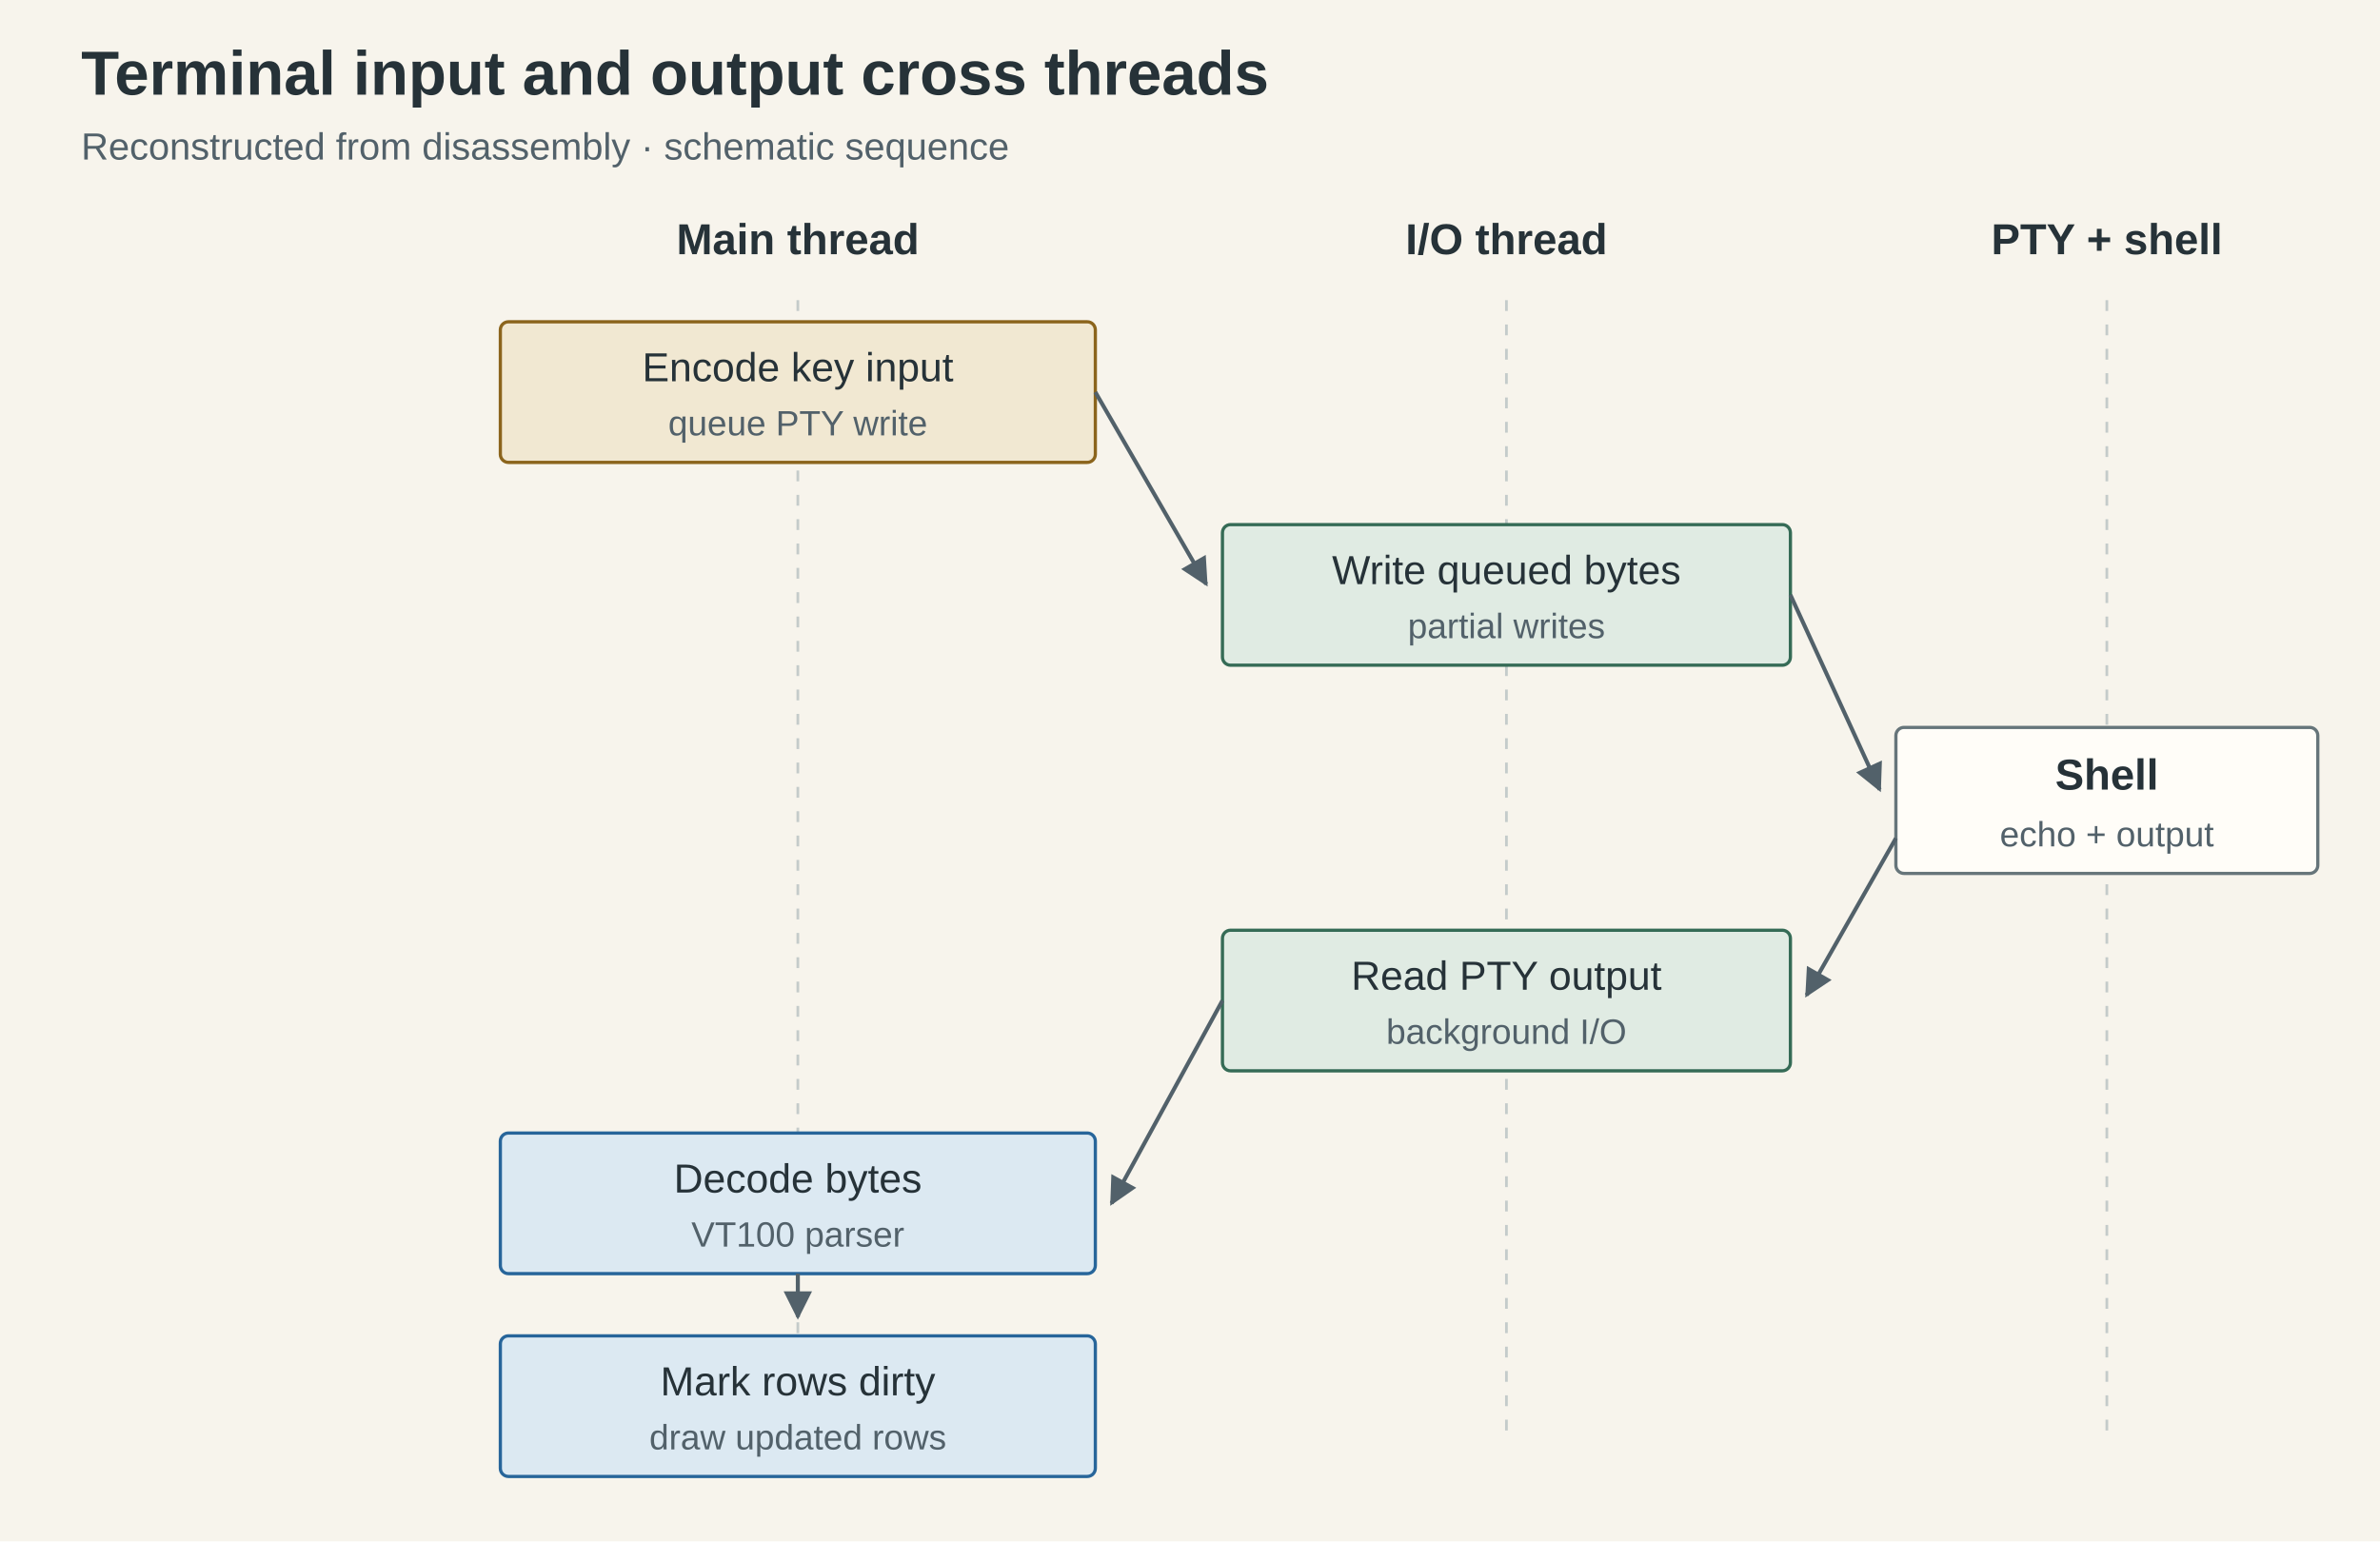
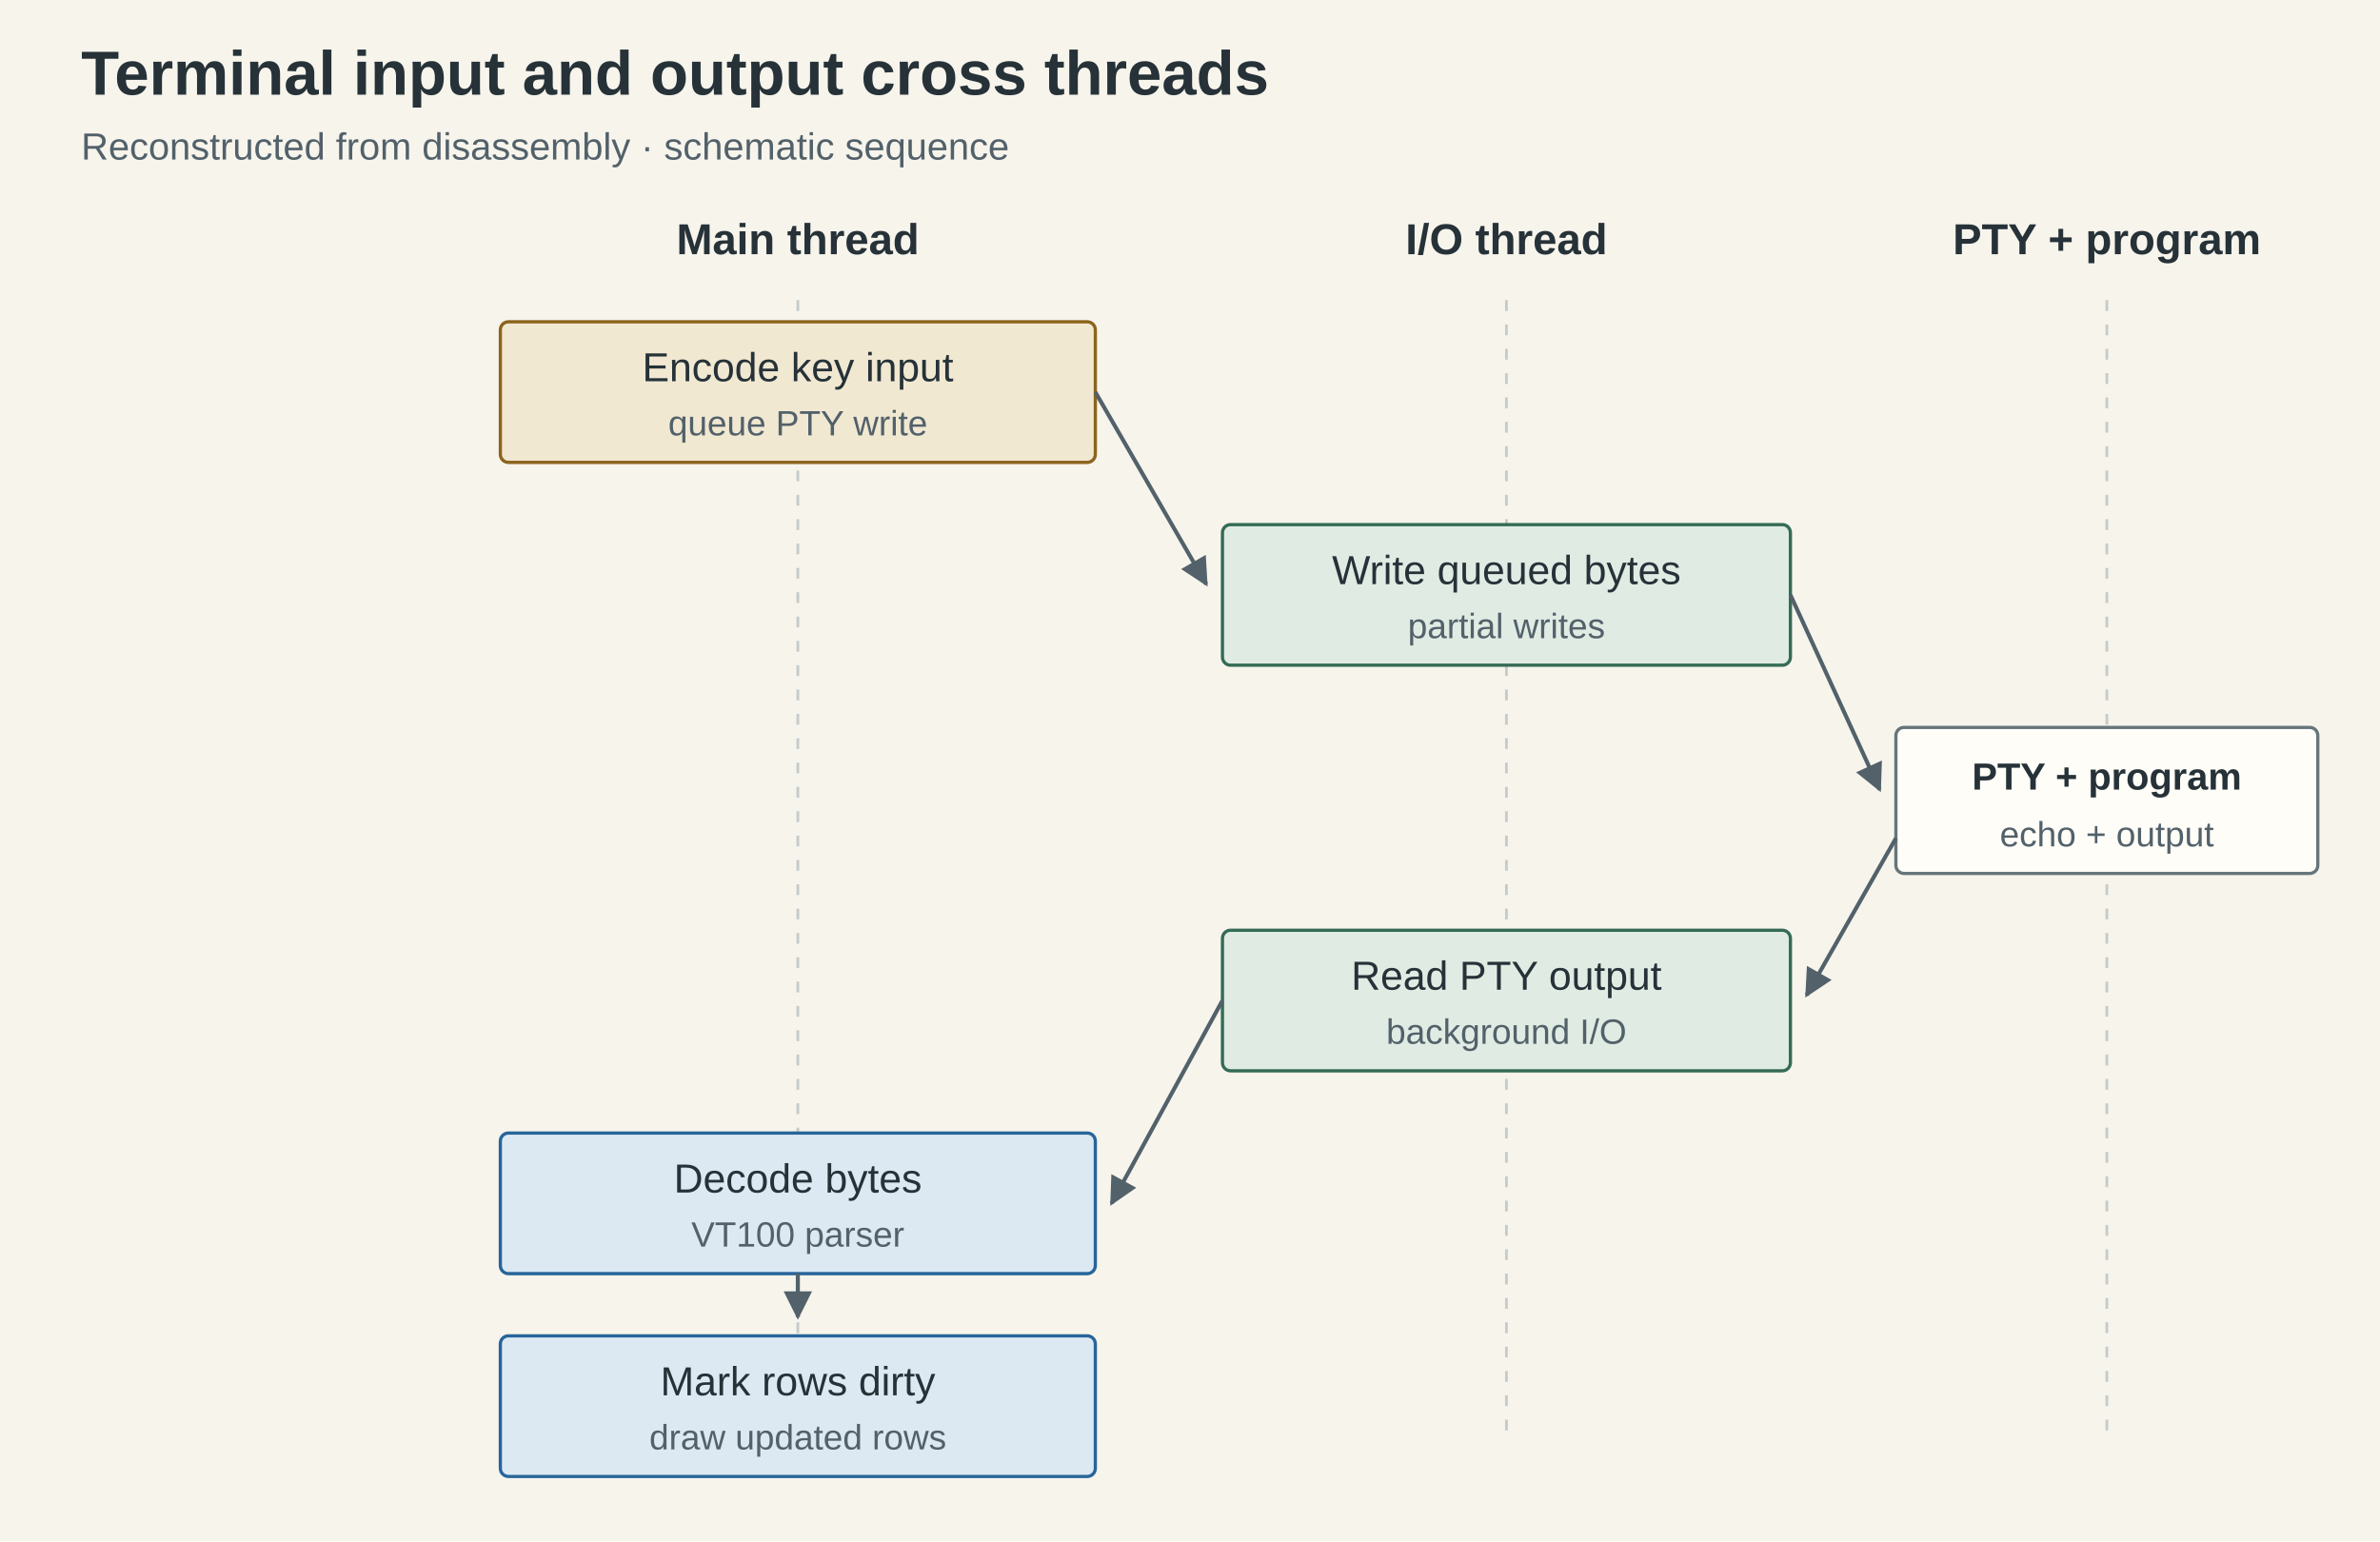
<svg xmlns="http://www.w3.org/2000/svg" width="880" height="570" viewBox="0 0 880 570" role="img" aria-labelledby="title desc">
  <defs>
    <marker id="arrow" viewBox="0 0 10 10" refX="9" refY="5" markerWidth="7" markerHeight="7" orient="auto">
      <path d="M0 0L10 5L0 10Z" fill="#52616a" />
    </marker>
    <marker id="blue-arrow" viewBox="0 0 10 10" refX="9" refY="5" markerWidth="7" markerHeight="7" orient="auto">
      <path d="M0 0L10 5L0 10Z" fill="#27659a" />
    </marker>
  </defs>
  <rect width="100%" height="100%" fill="#f7f4ec" />
  <text x="30" y="35" fill="#263238" font-family="Arial, Helvetica, sans-serif" font-size="23" font-weight="600" text-anchor="start">Terminal input and output cross threads</text>
  <text x="30" y="59" fill="#52616a" font-family="Arial, Helvetica, sans-serif" font-size="14" font-weight="400" text-anchor="start">Reconstructed from disassembly · schematic sequence</text>
  <text x="295.0" y="94" fill="#263238" font-family="Arial, Helvetica, sans-serif" font-size="16" font-weight="600" text-anchor="middle">Main thread</text>
  <path d="M295.0 111L295.0 530" fill="none" stroke="#c4cbca" stroke-width="1" stroke-dasharray="4 5" />
  <text x="557.0" y="94" fill="#263238" font-family="Arial, Helvetica, sans-serif" font-size="16" font-weight="600" text-anchor="middle">I/O thread</text>
  <path d="M557.0 111L557.0 530" fill="none" stroke="#c4cbca" stroke-width="1" stroke-dasharray="4 5" />
-   <text x="779.0" y="94" fill="#263238" font-family="Arial, Helvetica, sans-serif" font-size="16" font-weight="600" text-anchor="middle">PTY + shell</text>
+   <text x="779.0" y="94" fill="#263238" font-family="Arial, Helvetica, sans-serif" font-size="16" font-weight="600" text-anchor="middle">PTY + program</text>
  <path d="M779.0 111L779.0 530" fill="none" stroke="#c4cbca" stroke-width="1" stroke-dasharray="4 5" />
  <rect x="185" y="119" width="220" height="52" rx="3" fill="#f1e8d2" stroke="#8b641c" stroke-width="1.2" />
  <text x="295" y="141" fill="#263238" font-family="Arial, Helvetica, sans-serif" font-size="15" font-weight="500" text-anchor="middle">Encode key input</text>
  <text x="295" y="161" fill="#52616a" font-family="Arial, Helvetica, sans-serif" font-size="13" font-weight="400" text-anchor="middle">queue PTY write</text>
  <rect x="452" y="194" width="210" height="52" rx="3" fill="#e0ebe3" stroke="#356b56" stroke-width="1.2" />
  <text x="557" y="216" fill="#263238" font-family="Arial, Helvetica, sans-serif" font-size="15" font-weight="500" text-anchor="middle">Write queued bytes</text>
  <text x="557" y="236" fill="#52616a" font-family="Arial, Helvetica, sans-serif" font-size="13" font-weight="400" text-anchor="middle">partial writes</text>
  <rect x="701" y="269" width="156" height="54" rx="3" fill="#fffdf8" stroke="#66757a" stroke-width="1.2" />
-   <text x="779" y="292" fill="#263238" font-family="Arial, Helvetica, sans-serif" font-size="16" font-weight="600" text-anchor="middle">Shell</text>
+   <text x="779" y="292" fill="#263238" font-family="Arial, Helvetica, sans-serif" font-size="14" font-weight="600" text-anchor="middle">PTY + program</text>
  <text x="779" y="313" fill="#52616a" font-family="Arial, Helvetica, sans-serif" font-size="13" font-weight="400" text-anchor="middle">echo + output</text>
  <rect x="452" y="344" width="210" height="52" rx="3" fill="#e0ebe3" stroke="#356b56" stroke-width="1.2" />
  <text x="557" y="366" fill="#263238" font-family="Arial, Helvetica, sans-serif" font-size="15" font-weight="500" text-anchor="middle">Read PTY output</text>
  <text x="557" y="386" fill="#52616a" font-family="Arial, Helvetica, sans-serif" font-size="13" font-weight="400" text-anchor="middle">background I/O</text>
  <rect x="185" y="419" width="220" height="52" rx="3" fill="#dce9f2" stroke="#27659a" stroke-width="1.2" />
  <text x="295" y="441" fill="#263238" font-family="Arial, Helvetica, sans-serif" font-size="15" font-weight="500" text-anchor="middle">Decode bytes</text>
  <text x="295" y="461" fill="#52616a" font-family="Arial, Helvetica, sans-serif" font-size="13" font-weight="400" text-anchor="middle">VT100 parser</text>
  <rect x="185" y="494" width="220" height="52" rx="3" fill="#dce9f2" stroke="#27659a" stroke-width="1.2" />
  <text x="295" y="516" fill="#263238" font-family="Arial, Helvetica, sans-serif" font-size="15" font-weight="500" text-anchor="middle">Mark rows dirty</text>
  <text x="295" y="536" fill="#52616a" font-family="Arial, Helvetica, sans-serif" font-size="13" font-weight="400" text-anchor="middle">draw updated rows</text>
  <path d="M405 145L446 216" fill="none" stroke="#52616a" stroke-width="1.5" marker-end="url(#arrow)" />
  <path d="M662 220L695 292" fill="none" stroke="#52616a" stroke-width="1.5" marker-end="url(#arrow)" />
  <path d="M701 310L668 368" fill="none" stroke="#52616a" stroke-width="1.5" marker-end="url(#arrow)" />
  <path d="M452 370L411 445" fill="none" stroke="#52616a" stroke-width="1.5" marker-end="url(#arrow)" />
  <path d="M295 471L295 487" fill="none" stroke="#52616a" stroke-width="1.5" marker-end="url(#arrow)" />
</svg>
